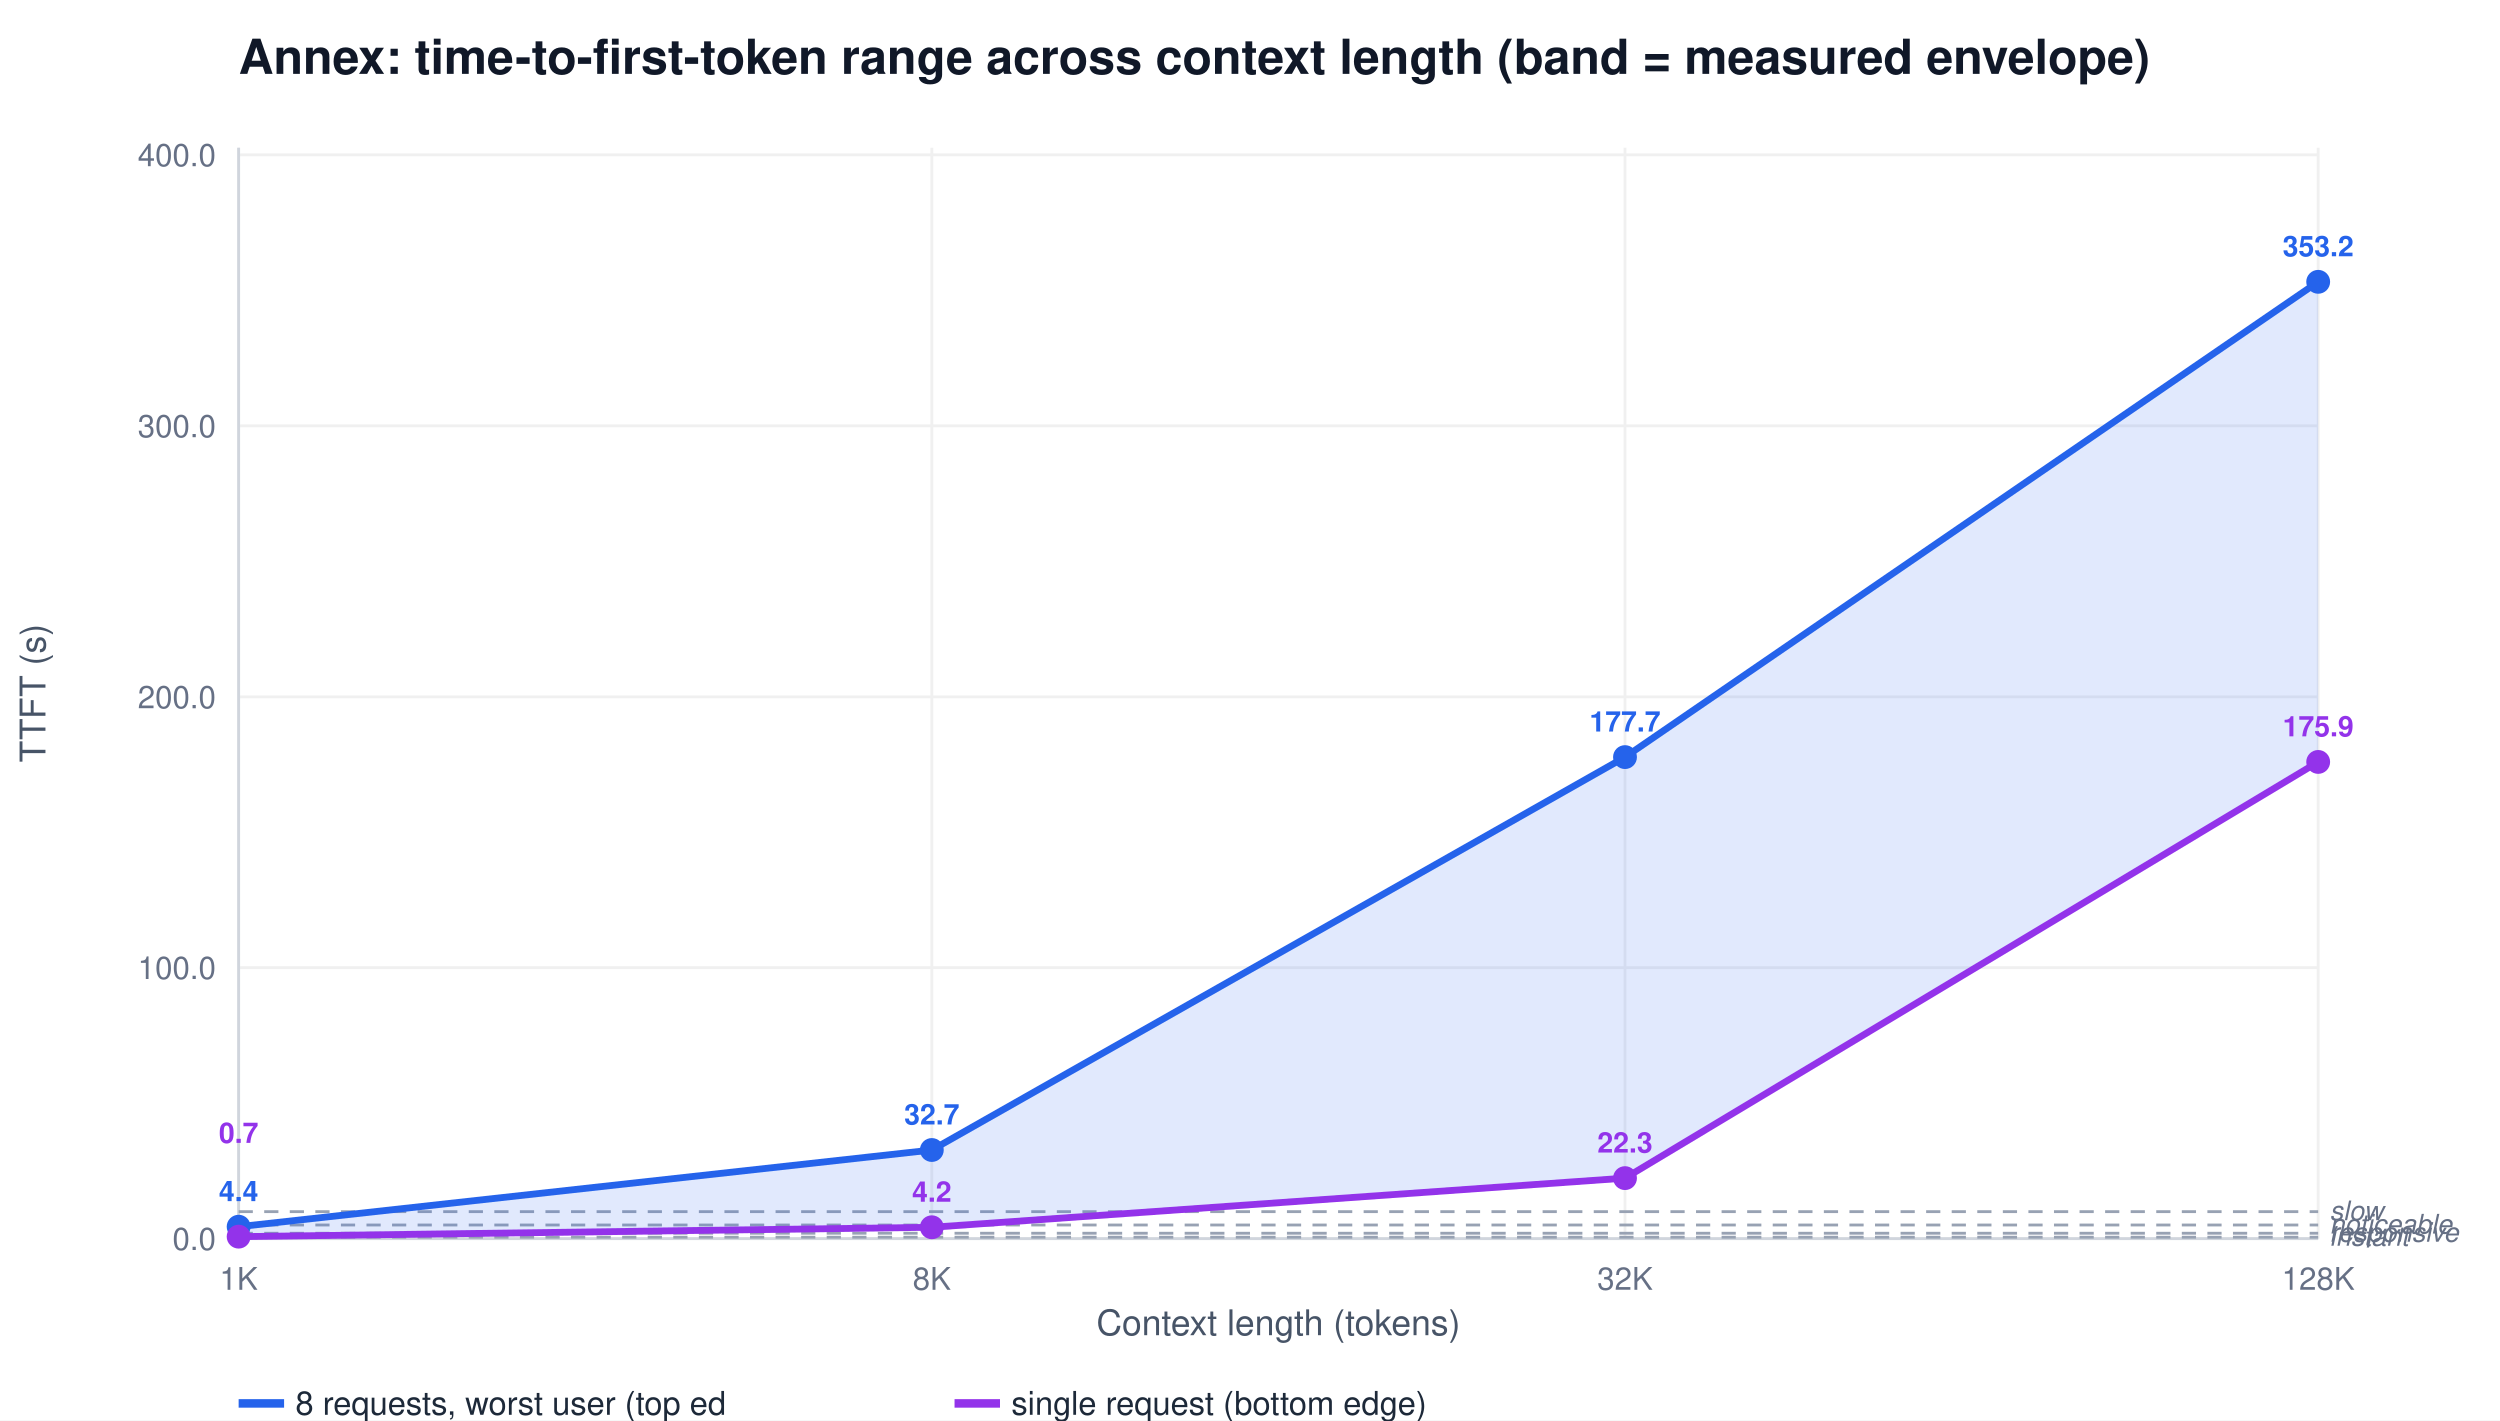
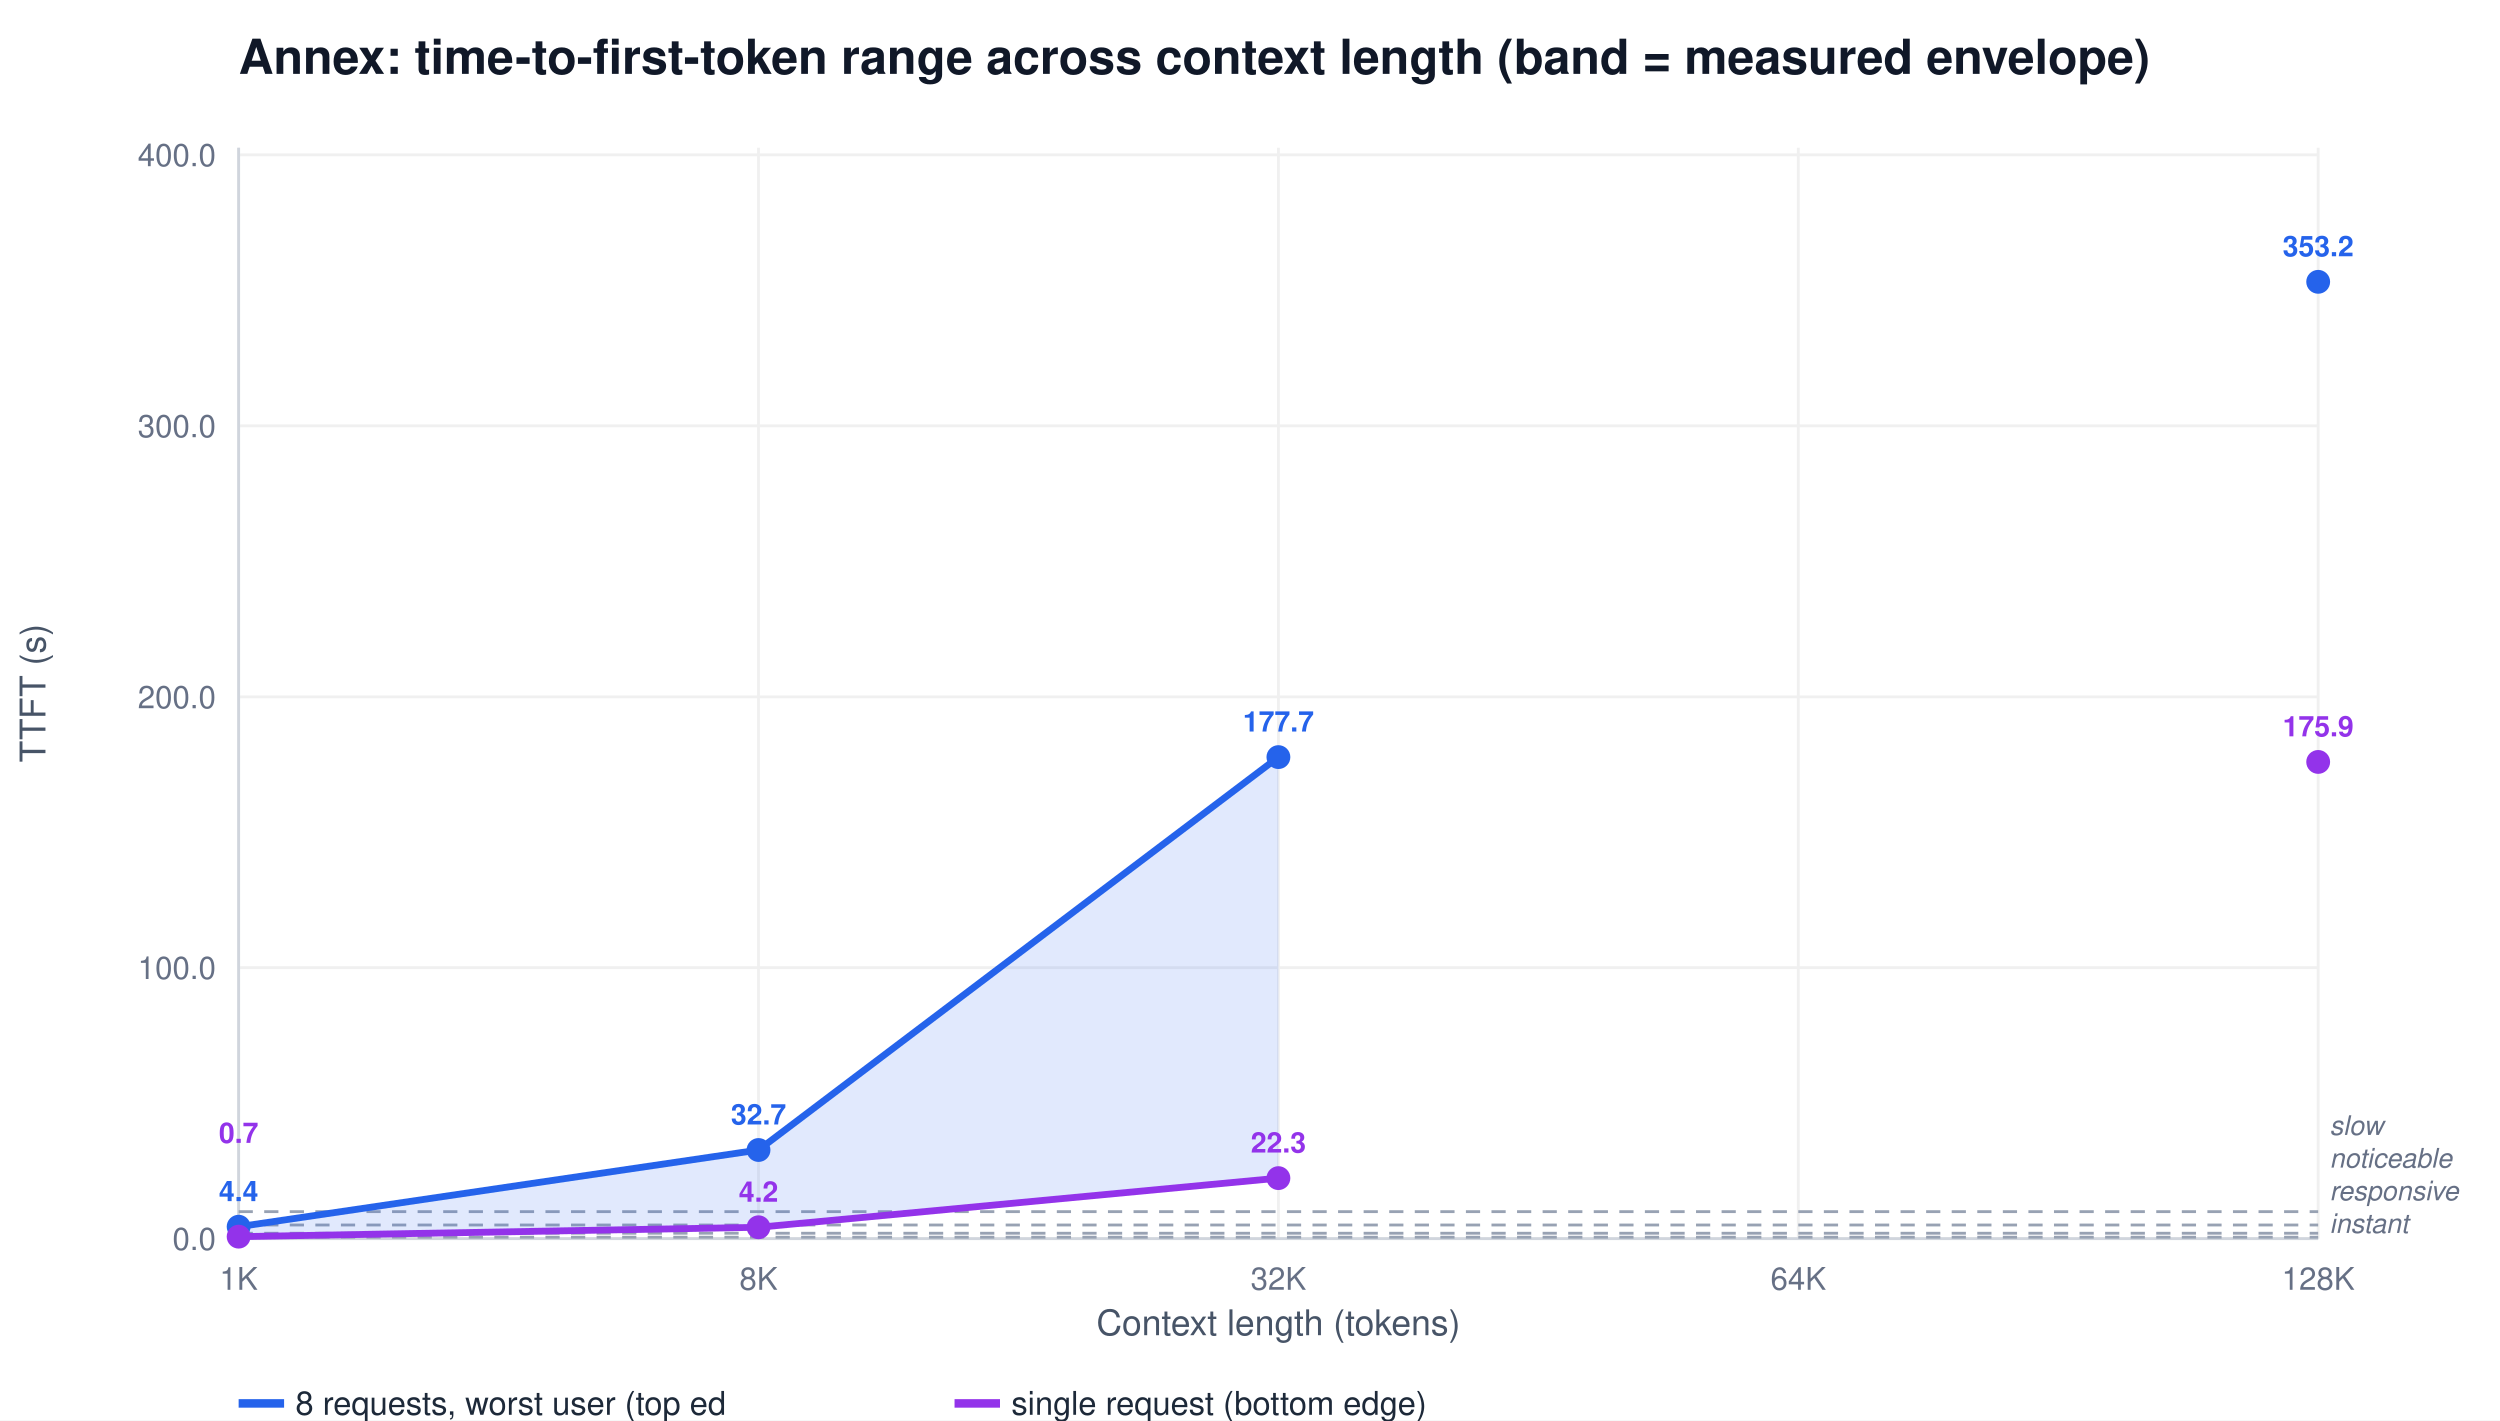
<svg xmlns="http://www.w3.org/2000/svg" width="880" height="500" viewBox="0 0 880 500" font-family="Segoe UI, Helvetica, Arial, sans-serif">
  <rect width="880" height="500" fill="#ffffff" />
  <text x="84" y="26" font-size="17" font-weight="600" fill="#101828">Annex: time-to-first-token range across context length (band = measured envelope)</text>
  <line x1="84" y1="436.0" x2="816" y2="436.0" stroke="#f0f0f0" stroke-width="1" />
  <text x="76" y="440.0" font-size="11" fill="#667085" text-anchor="end">0.0</text>
  <line x1="84" y1="340.6" x2="816" y2="340.6" stroke="#f0f0f0" stroke-width="1" />
  <text x="76" y="344.6" font-size="11" fill="#667085" text-anchor="end">100.0</text>
  <line x1="84" y1="245.3" x2="816" y2="245.3" stroke="#f0f0f0" stroke-width="1" />
  <text x="76" y="249.3" font-size="11" fill="#667085" text-anchor="end">200.0</text>
  <line x1="84" y1="149.9" x2="816" y2="149.9" stroke="#f0f0f0" stroke-width="1" />
  <text x="76" y="153.9" font-size="11" fill="#667085" text-anchor="end">300.0</text>
  <line x1="84" y1="54.5" x2="816" y2="54.5" stroke="#f0f0f0" stroke-width="1" />
  <text x="76" y="58.5" font-size="11" fill="#667085" text-anchor="end">400.0</text>
  <line x1="84.0" y1="52" x2="84.0" y2="436" stroke="#f0f0f0" stroke-width="1" />
  <text x="84.0" y="454" font-size="11" fill="#667085" text-anchor="middle">1K</text>
-   <line x1="328.0" y1="52" x2="328.0" y2="436" stroke="#f0f0f0" stroke-width="1" />
-   <text x="328.0" y="454" font-size="11" fill="#667085" text-anchor="middle">8K</text>
-   <line x1="572.0" y1="52" x2="572.0" y2="436" stroke="#f0f0f0" stroke-width="1" />
-   <text x="572.0" y="454" font-size="11" fill="#667085" text-anchor="middle">32K</text>
+   <line x1="267.0" y1="52" x2="267.0" y2="436" stroke="#f0f0f0" stroke-width="1" />
+   <text x="267.0" y="454" font-size="11" fill="#667085" text-anchor="middle">8K</text>
+   <line x1="450.0" y1="52" x2="450.0" y2="436" stroke="#f0f0f0" stroke-width="1" />
+   <text x="450.0" y="454" font-size="11" fill="#667085" text-anchor="middle">32K</text>
+   <line x1="633.0" y1="52" x2="633.0" y2="436" stroke="#f0f0f0" stroke-width="1" />
+   <text x="633.0" y="454" font-size="11" fill="#667085" text-anchor="middle">64K</text>
  <line x1="816.0" y1="52" x2="816.0" y2="436" stroke="#f0f0f0" stroke-width="1" />
  <text x="816.0" y="454" font-size="11" fill="#667085" text-anchor="middle">128K</text>
  <line x1="84" y1="436" x2="816" y2="436" stroke="#d0d5dd" stroke-width="1" />
  <line x1="84" y1="52" x2="84" y2="436" stroke="#d0d5dd" stroke-width="1" />
+   <line x1="84" y1="426.5" x2="816" y2="426.5" stroke="#98a2b3" stroke-width="1" stroke-dasharray="5 4" />
+   <text x="820" y="399.5" font-size="9.5" fill="#667085" font-style="italic">slow</text>
+   <line x1="84" y1="431.2" x2="816" y2="431.2" stroke="#98a2b3" stroke-width="1" stroke-dasharray="5 4" />
+   <text x="820" y="411.0" font-size="9.5" fill="#667085" font-style="italic">noticeable</text>
+   <line x1="84" y1="434.1" x2="816" y2="434.1" stroke="#98a2b3" stroke-width="1" stroke-dasharray="5 4" />
+   <text x="820" y="422.5" font-size="9.5" fill="#667085" font-style="italic">responsive</text>
  <line x1="84" y1="435.5" x2="816" y2="435.5" stroke="#98a2b3" stroke-width="1" stroke-dasharray="5 4" />
-   <text x="820" y="438.5" font-size="9.5" fill="#667085" font-style="italic">instant</text>
-   <line x1="84" y1="434.1" x2="816" y2="434.1" stroke="#98a2b3" stroke-width="1" stroke-dasharray="5 4" />
-   <text x="820" y="437.1" font-size="9.5" fill="#667085" font-style="italic">responsive</text>
-   <line x1="84" y1="431.2" x2="816" y2="431.2" stroke="#98a2b3" stroke-width="1" stroke-dasharray="5 4" />
-   <text x="820" y="434.2" font-size="9.5" fill="#667085" font-style="italic">noticeable</text>
-   <line x1="84" y1="426.5" x2="816" y2="426.5" stroke="#98a2b3" stroke-width="1" stroke-dasharray="5 4" />
-   <text x="820" y="429.5" font-size="9.5" fill="#667085" font-style="italic">slow</text>
-   <polygon points="84.0,431.8 328.0,404.8 572.0,266.5 816.0,99.2 816.0,268.2 572.0,414.7 328.0,432.0 84.0,435.3" fill="#2563eb" fill-opacity="0.14" stroke="none" />
-   <polyline points="84.0,431.8 328.0,404.8 572.0,266.5 816.0,99.2" fill="none" stroke="#2563eb" stroke-width="2.4" />
+   <text x="820" y="434.0" font-size="9.5" fill="#667085" font-style="italic">instant</text>
+   <polygon points="84.0,431.8 267.0,404.8 450.0,266.5 450.0,414.7 267.0,432.0 84.0,435.3" fill="#2563eb" fill-opacity="0.14" stroke="none" />
+   <polyline points="84.0,431.8 267.0,404.8 450.0,266.5" fill="none" stroke="#2563eb" stroke-width="2.4" />
  <circle cx="84.0" cy="431.8" r="4.2" fill="#2563eb" />
-   <circle cx="328.0" cy="404.8" r="4.2" fill="#2563eb" />
-   <circle cx="572.0" cy="266.5" r="4.2" fill="#2563eb" />
+   <circle cx="267.0" cy="404.8" r="4.2" fill="#2563eb" />
+   <circle cx="450.0" cy="266.5" r="4.2" fill="#2563eb" />
  <circle cx="816.0" cy="99.2" r="4.2" fill="#2563eb" />
-   <polyline points="84.0,435.3 328.0,432.0 572.0,414.7 816.0,268.2" fill="none" stroke="#9333ea" stroke-width="2.4" />
+   <polyline points="84.0,435.3 267.0,432.0 450.0,414.7" fill="none" stroke="#9333ea" stroke-width="2.4" />
  <circle cx="84.0" cy="435.3" r="4.2" fill="#9333ea" />
-   <circle cx="328.0" cy="432.0" r="4.2" fill="#9333ea" />
-   <circle cx="572.0" cy="414.7" r="4.2" fill="#9333ea" />
+   <circle cx="267.0" cy="432.0" r="4.2" fill="#9333ea" />
+   <circle cx="450.0" cy="414.7" r="4.2" fill="#9333ea" />
  <circle cx="816.0" cy="268.2" r="4.2" fill="#9333ea" />
  <text x="84.0" y="422.8" font-size="10" fill="#2563eb" text-anchor="middle" font-weight="600">4.4</text>
  <text x="84.0" y="402.3" font-size="10" fill="#9333ea" text-anchor="middle" font-weight="600">0.7</text>
-   <text x="328.0" y="395.8" font-size="10" fill="#2563eb" text-anchor="middle" font-weight="600">32.7</text>
-   <text x="328.0" y="423.0" font-size="10" fill="#9333ea" text-anchor="middle" font-weight="600">4.2</text>
-   <text x="572.0" y="257.5" font-size="10" fill="#2563eb" text-anchor="middle" font-weight="600">177.7</text>
-   <text x="572.0" y="405.7" font-size="10" fill="#9333ea" text-anchor="middle" font-weight="600">22.3</text>
+   <text x="267.0" y="395.8" font-size="10" fill="#2563eb" text-anchor="middle" font-weight="600">32.7</text>
+   <text x="267.0" y="423.0" font-size="10" fill="#9333ea" text-anchor="middle" font-weight="600">4.2</text>
+   <text x="450.0" y="257.5" font-size="10" fill="#2563eb" text-anchor="middle" font-weight="600">177.7</text>
+   <text x="450.0" y="405.7" font-size="10" fill="#9333ea" text-anchor="middle" font-weight="600">22.3</text>
  <text x="816.0" y="90.2" font-size="10" fill="#2563eb" text-anchor="middle" font-weight="600">353.2</text>
  <text x="816.0" y="259.2" font-size="10" fill="#9333ea" text-anchor="middle" font-weight="600">175.9</text>
  <line x1="84" y1="494" x2="100" y2="494" stroke="#2563eb" stroke-width="3" />
  <text x="104" y="498" font-size="11.5" fill="#1d2939">8 requests, worst user (top ed</text>
  <line x1="336" y1="494" x2="352" y2="494" stroke="#9333ea" stroke-width="3" />
  <text x="356" y="498" font-size="11.5" fill="#1d2939">single request (bottom edge)</text>
  <text x="450" y="470" font-size="12.5" fill="#475467" text-anchor="middle">Context length (tokens)</text>
  <text x="16" y="244" font-size="12.5" fill="#475467" text-anchor="middle" transform="rotate(-90 16 244)">TTFT (s)</text>
</svg>
